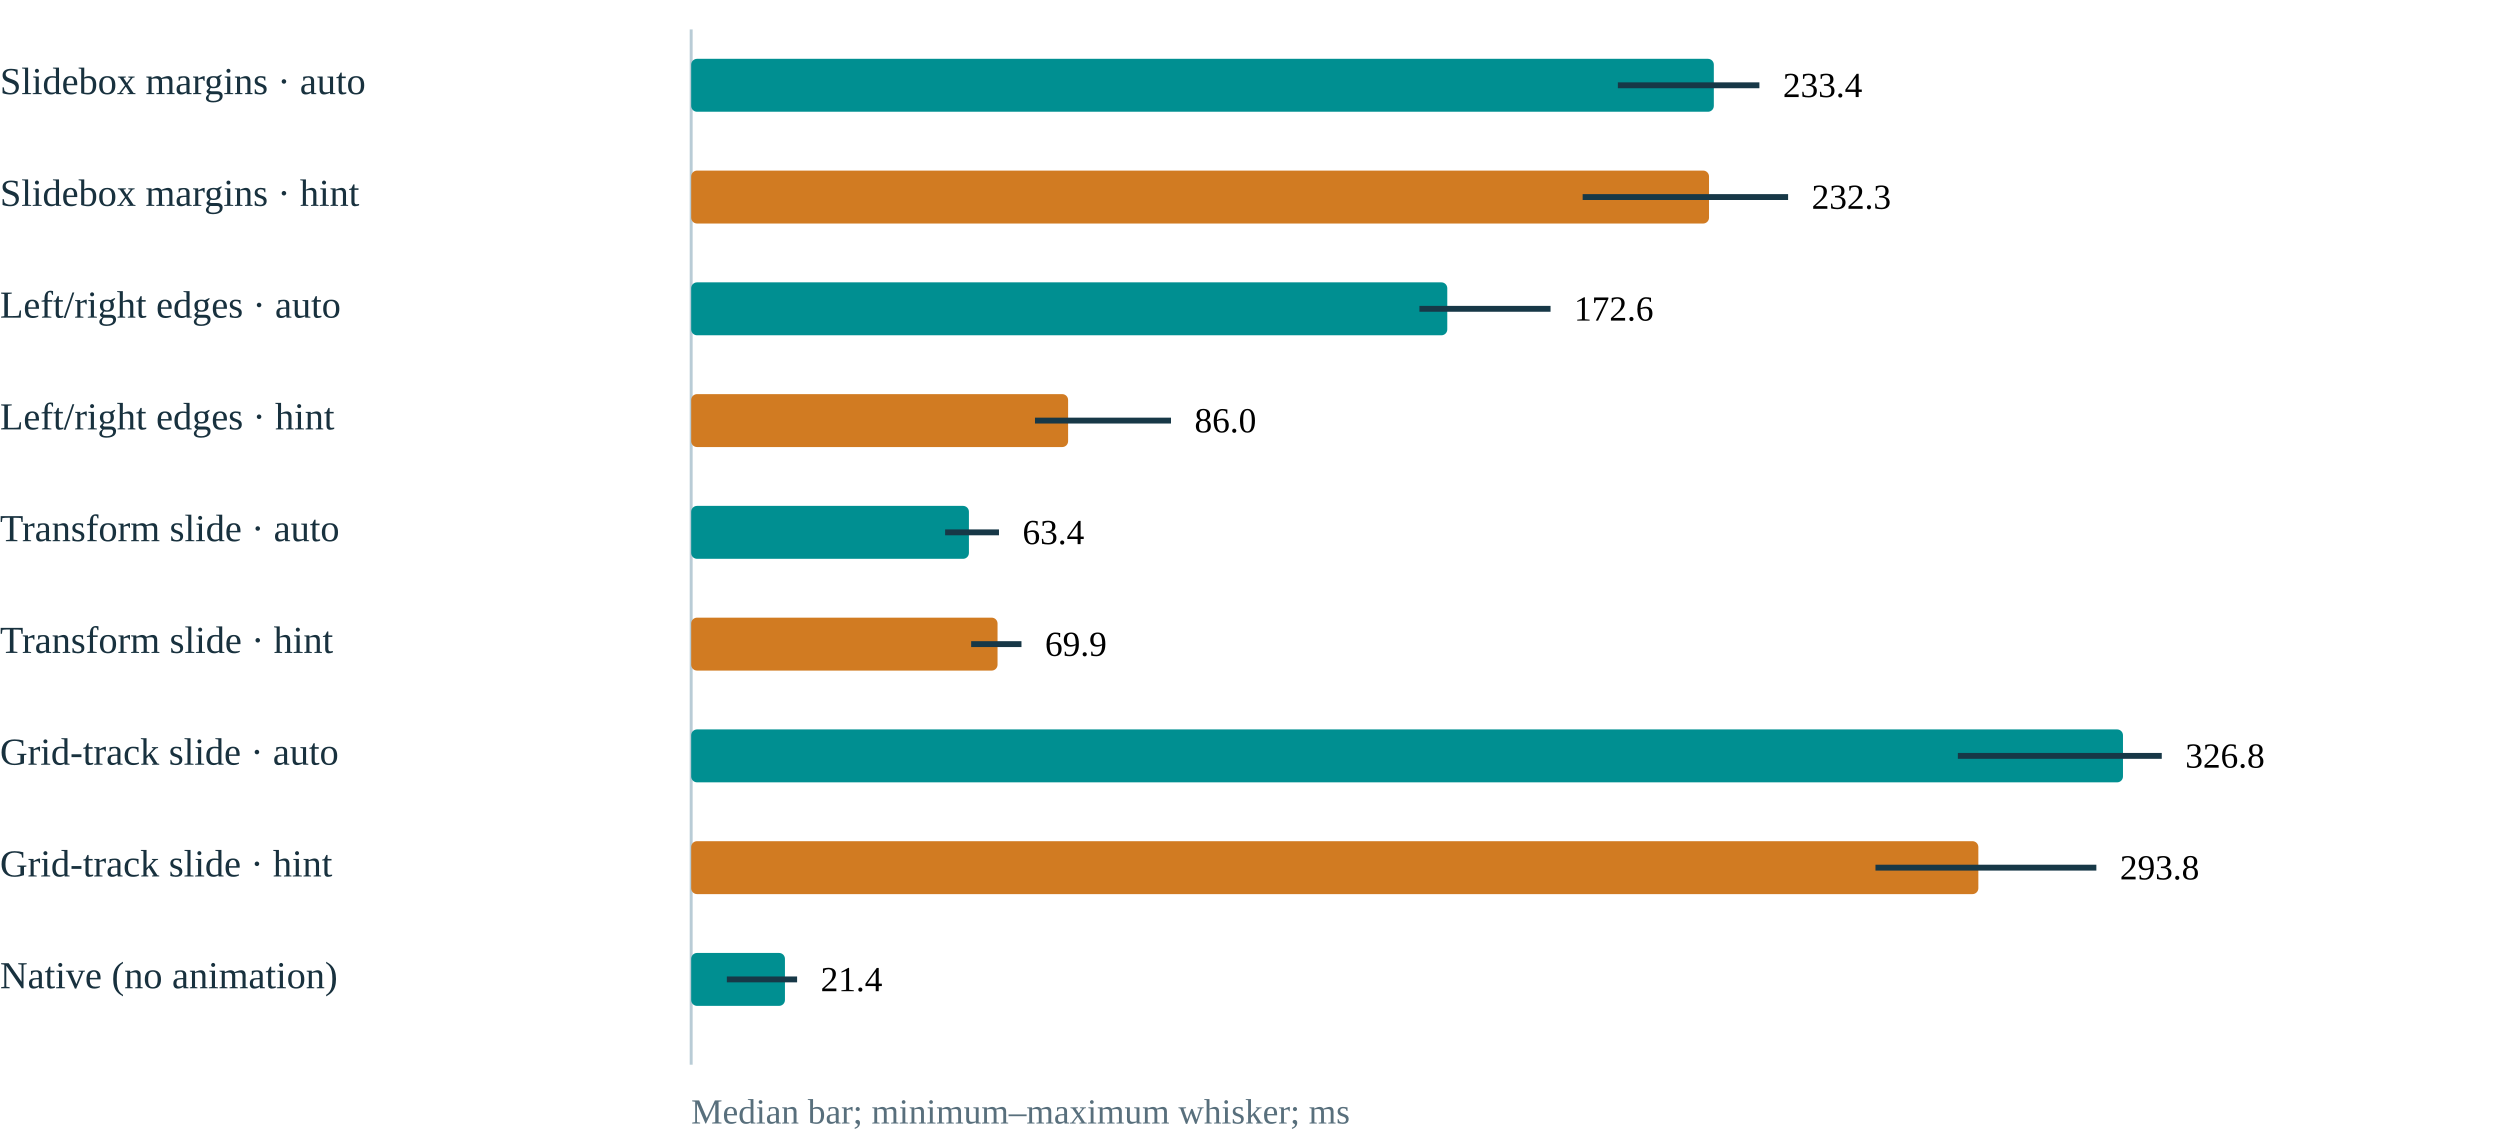
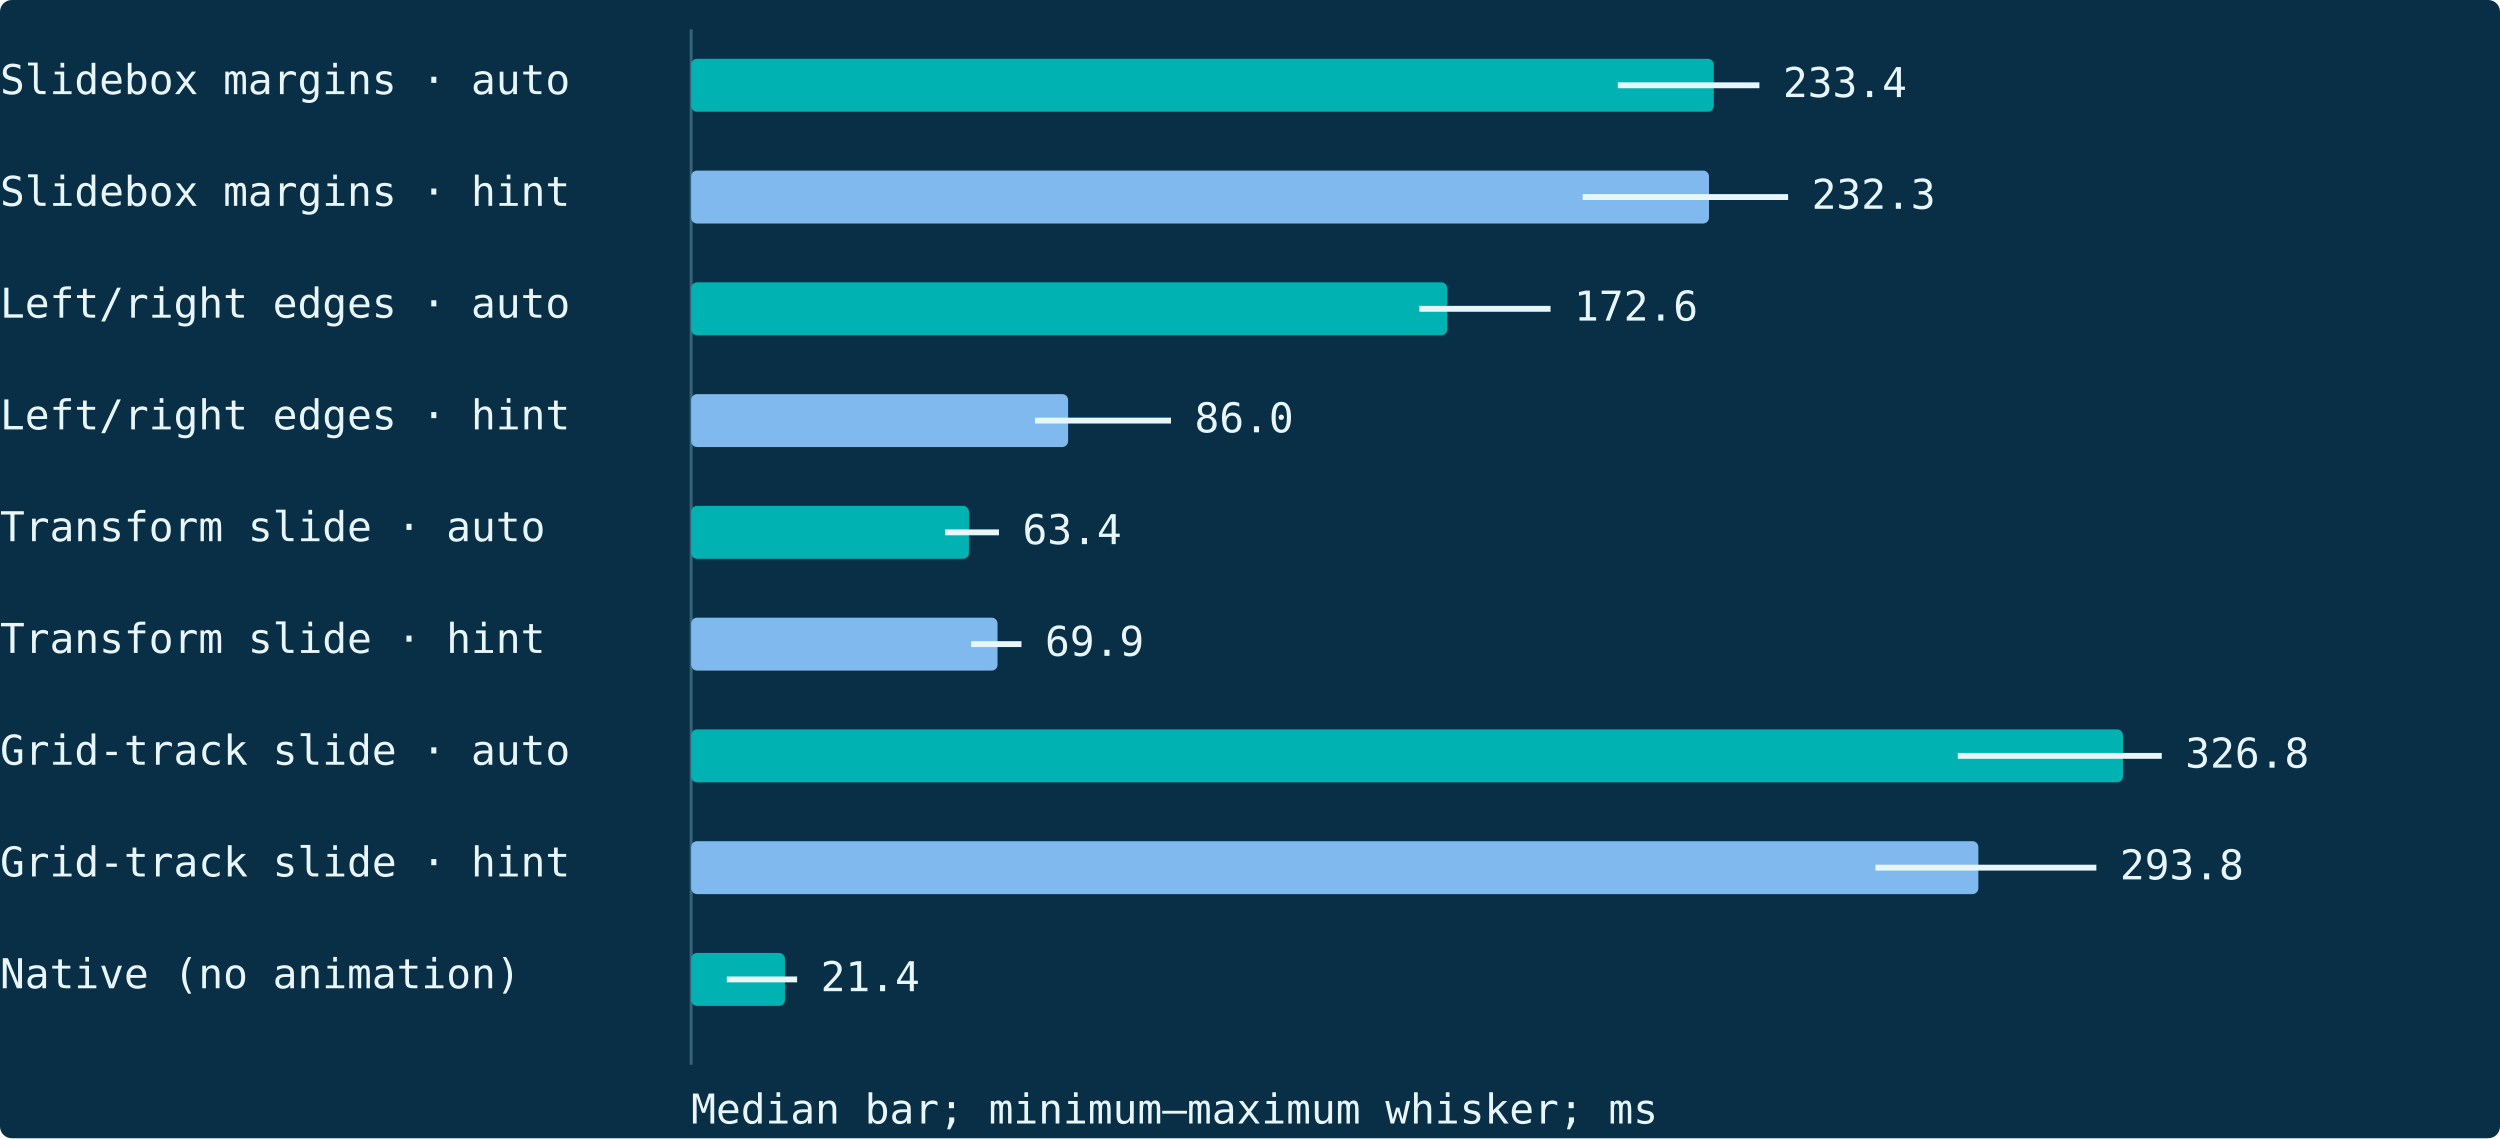
<svg xmlns="http://www.w3.org/2000/svg" viewBox="0 0 850 387" role="img" aria-label="Style recalculation time per trial, 2000 controls">
-   <line x1="235" x2="235" y1="10" y2="362" stroke="#b9ccd6" />
-   <text x="0" y="32" font-size="13" fill="#18313e">Slidebox margins · auto</text>
-   <rect x="235" y="20" width="347.702" height="18" rx="2" fill="#008f91" />
-   <line x1="550.068" x2="598.195" y1="29" y2="29" stroke="#173847" stroke-width="2" />
+   <style data-brand="nabous">text{font-family:"Cascadia Mono","SFMono-Regular",Consolas,monospace;fill:#e8f6fa;font-size:14px}svg{color-scheme:dark}</style>
+   <rect data-brand="nabous" width="100%" height="100%" rx="4" fill="#082f46" />
+   <line x1="235" x2="235" y1="10" y2="362" stroke="#8ac9d859" />
+   <text x="0" y="32" font-size="13" fill="#e8f6fa">Slidebox margins · auto</text>
+   <rect x="235" y="20" width="347.702" height="18" rx="2" fill="#00b2b2" />
+   <line x1="550.068" x2="598.195" y1="29" y2="29" stroke="#e8f6fa" stroke-width="2" />
  <text x="606.195" y="33" font-size="12">233.4</text>
-   <text x="0" y="70" font-size="13" fill="#18313e">Slidebox margins · hint</text>
-   <rect x="235" y="58" width="346.068" height="18" rx="2" fill="#d17b22" />
-   <line x1="538.1" x2="607.954" y1="67" y2="67" stroke="#173847" stroke-width="2" />
+   <text x="0" y="70" font-size="13" fill="#e8f6fa">Slidebox margins · hint</text>
+   <rect x="235" y="58" width="346.068" height="18" rx="2" fill="#80b9ed" />
+   <line x1="538.1" x2="607.954" y1="67" y2="67" stroke="#e8f6fa" stroke-width="2" />
  <text x="615.954" y="71" font-size="12">232.3</text>
-   <text x="0" y="108" font-size="13" fill="#18313e">Left/right edges · auto</text>
-   <rect x="235" y="96" width="257.074" height="18" rx="2" fill="#008f91" />
-   <line x1="482.599" x2="527.187" y1="105" y2="105" stroke="#173847" stroke-width="2" />
+   <text x="0" y="108" font-size="13" fill="#e8f6fa">Left/right edges · auto</text>
+   <rect x="235" y="96" width="257.074" height="18" rx="2" fill="#00b2b2" />
+   <line x1="482.599" x2="527.187" y1="105" y2="105" stroke="#e8f6fa" stroke-width="2" />
  <text x="535.187" y="109" font-size="12">172.6</text>
-   <text x="0" y="146" font-size="13" fill="#18313e">Left/right edges · hint</text>
-   <rect x="235" y="134" width="128.156" height="18" rx="2" fill="#d17b22" />
-   <line x1="351.892" x2="398.139" y1="143" y2="143" stroke="#173847" stroke-width="2" />
+   <text x="0" y="146" font-size="13" fill="#e8f6fa">Left/right edges · hint</text>
+   <rect x="235" y="134" width="128.156" height="18" rx="2" fill="#80b9ed" />
+   <line x1="351.892" x2="398.139" y1="143" y2="143" stroke="#e8f6fa" stroke-width="2" />
  <text x="406.139" y="147" font-size="12">86.0</text>
-   <text x="0" y="184" font-size="13" fill="#18313e">Transform slide · auto</text>
-   <rect x="235" y="172" width="94.434" height="18" rx="2" fill="#008f91" />
-   <line x1="321.341" x2="339.653" y1="181" y2="181" stroke="#173847" stroke-width="2" />
+   <text x="0" y="184" font-size="13" fill="#e8f6fa">Transform slide · auto</text>
+   <rect x="235" y="172" width="94.434" height="18" rx="2" fill="#00b2b2" />
+   <line x1="321.341" x2="339.653" y1="181" y2="181" stroke="#e8f6fa" stroke-width="2" />
  <text x="347.653" y="185" font-size="12">63.4</text>
-   <text x="0" y="222" font-size="13" fill="#18313e">Transform slide · hint</text>
-   <rect x="235" y="210" width="104.166" height="18" rx="2" fill="#d17b22" />
-   <line x1="330.19" x2="347.299" y1="219" y2="219" stroke="#173847" stroke-width="2" />
+   <text x="0" y="222" font-size="13" fill="#e8f6fa">Transform slide · hint</text>
+   <rect x="235" y="210" width="104.166" height="18" rx="2" fill="#80b9ed" />
+   <line x1="330.19" x2="347.299" y1="219" y2="219" stroke="#e8f6fa" stroke-width="2" />
  <text x="355.299" y="223" font-size="12">69.9</text>
-   <text x="0" y="260" font-size="13" fill="#18313e">Grid-track slide · auto</text>
-   <rect x="235" y="248" width="486.814" height="18" rx="2" fill="#008f91" />
-   <line x1="665.667" x2="735" y1="257" y2="257" stroke="#173847" stroke-width="2" />
+   <text x="0" y="260" font-size="13" fill="#e8f6fa">Grid-track slide · auto</text>
+   <rect x="235" y="248" width="486.814" height="18" rx="2" fill="#00b2b2" />
+   <line x1="665.667" x2="735" y1="257" y2="257" stroke="#e8f6fa" stroke-width="2" />
  <text x="743" y="261" font-size="12">326.8</text>
-   <text x="0" y="298" font-size="13" fill="#18313e">Grid-track slide · hint</text>
-   <rect x="235" y="286" width="437.638" height="18" rx="2" fill="#d17b22" />
-   <line x1="637.66" x2="712.761" y1="295" y2="295" stroke="#173847" stroke-width="2" />
+   <text x="0" y="298" font-size="13" fill="#e8f6fa">Grid-track slide · hint</text>
+   <rect x="235" y="286" width="437.638" height="18" rx="2" fill="#80b9ed" />
+   <line x1="637.66" x2="712.761" y1="295" y2="295" stroke="#e8f6fa" stroke-width="2" />
  <text x="720.761" y="299" font-size="12">293.8</text>
-   <text x="0" y="336" font-size="13" fill="#18313e">Native (no animation) </text>
-   <rect x="235" y="324" width="31.883" height="18" rx="2" fill="#008f91" />
-   <line x1="247.126" x2="271.016" y1="333" y2="333" stroke="#173847" stroke-width="2" />
+   <text x="0" y="336" font-size="13" fill="#e8f6fa">Native (no animation) </text>
+   <rect x="235" y="324" width="31.883" height="18" rx="2" fill="#00b2b2" />
+   <line x1="247.126" x2="271.016" y1="333" y2="333" stroke="#e8f6fa" stroke-width="2" />
  <text x="279.016" y="337" font-size="12">21.4</text>
  <text x="235" y="382" fill="#586f7c" font-size="12">Median bar; minimum–maximum whisker; ms</text>
</svg>
